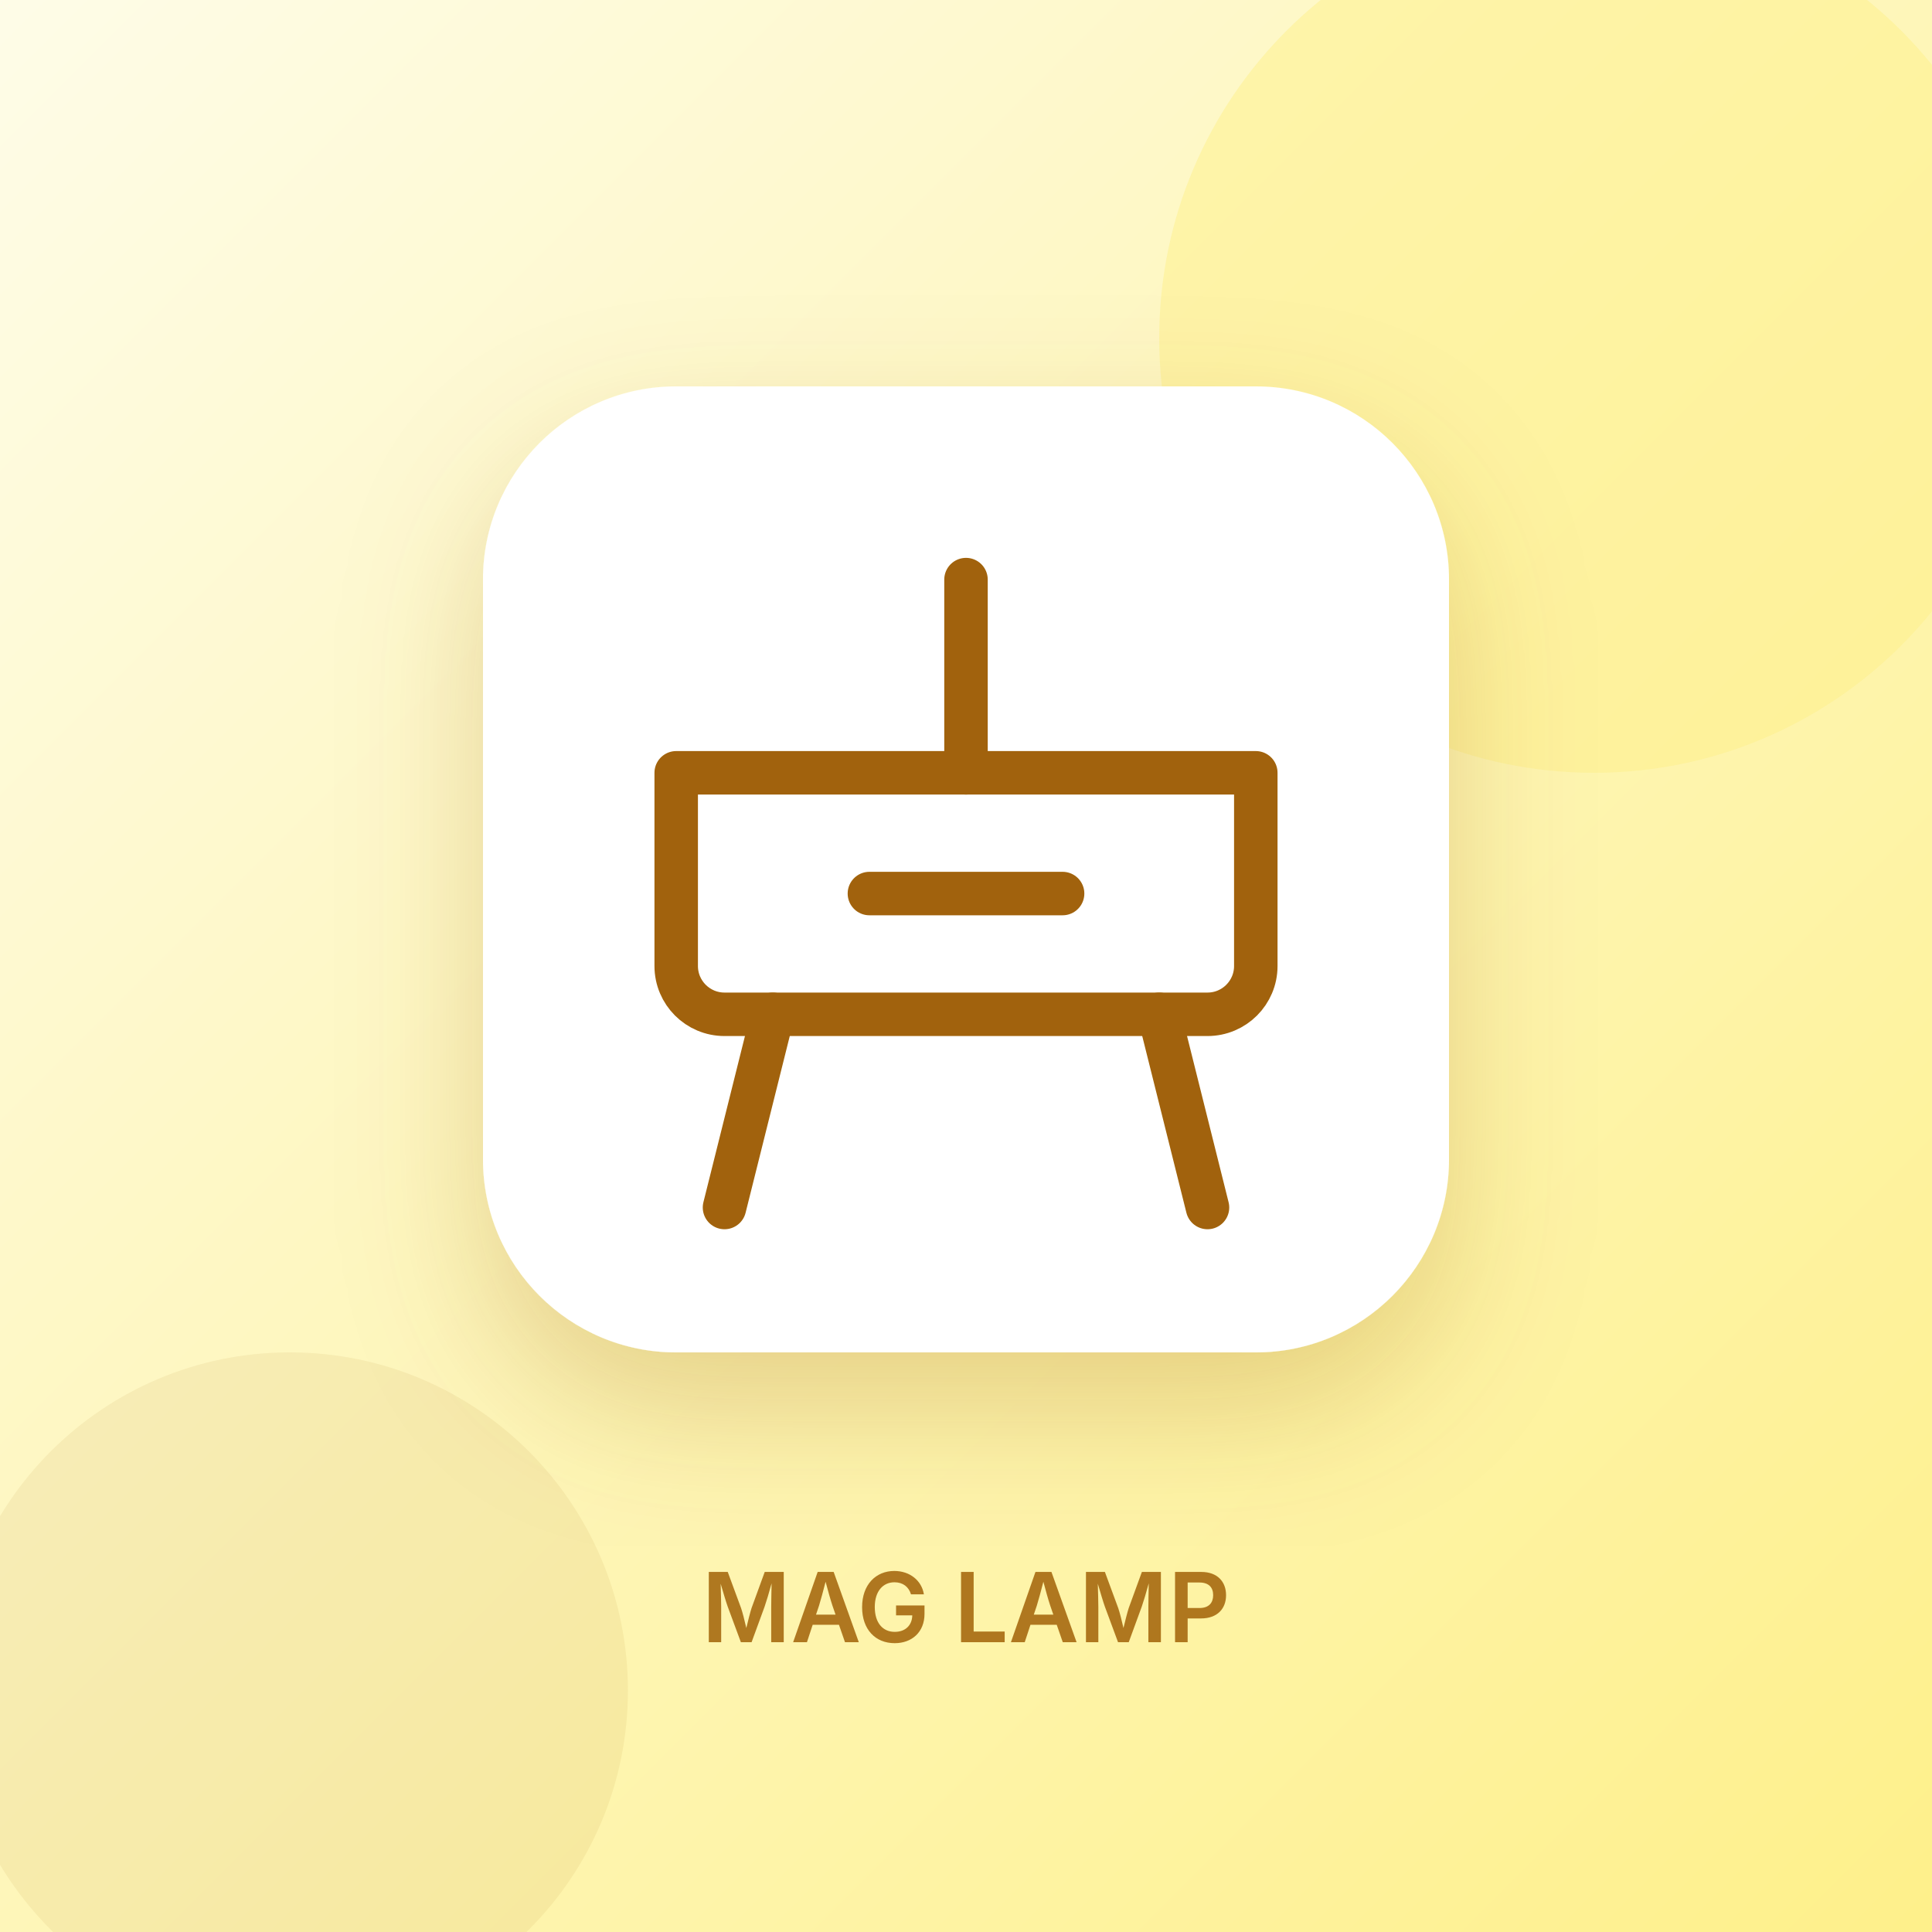
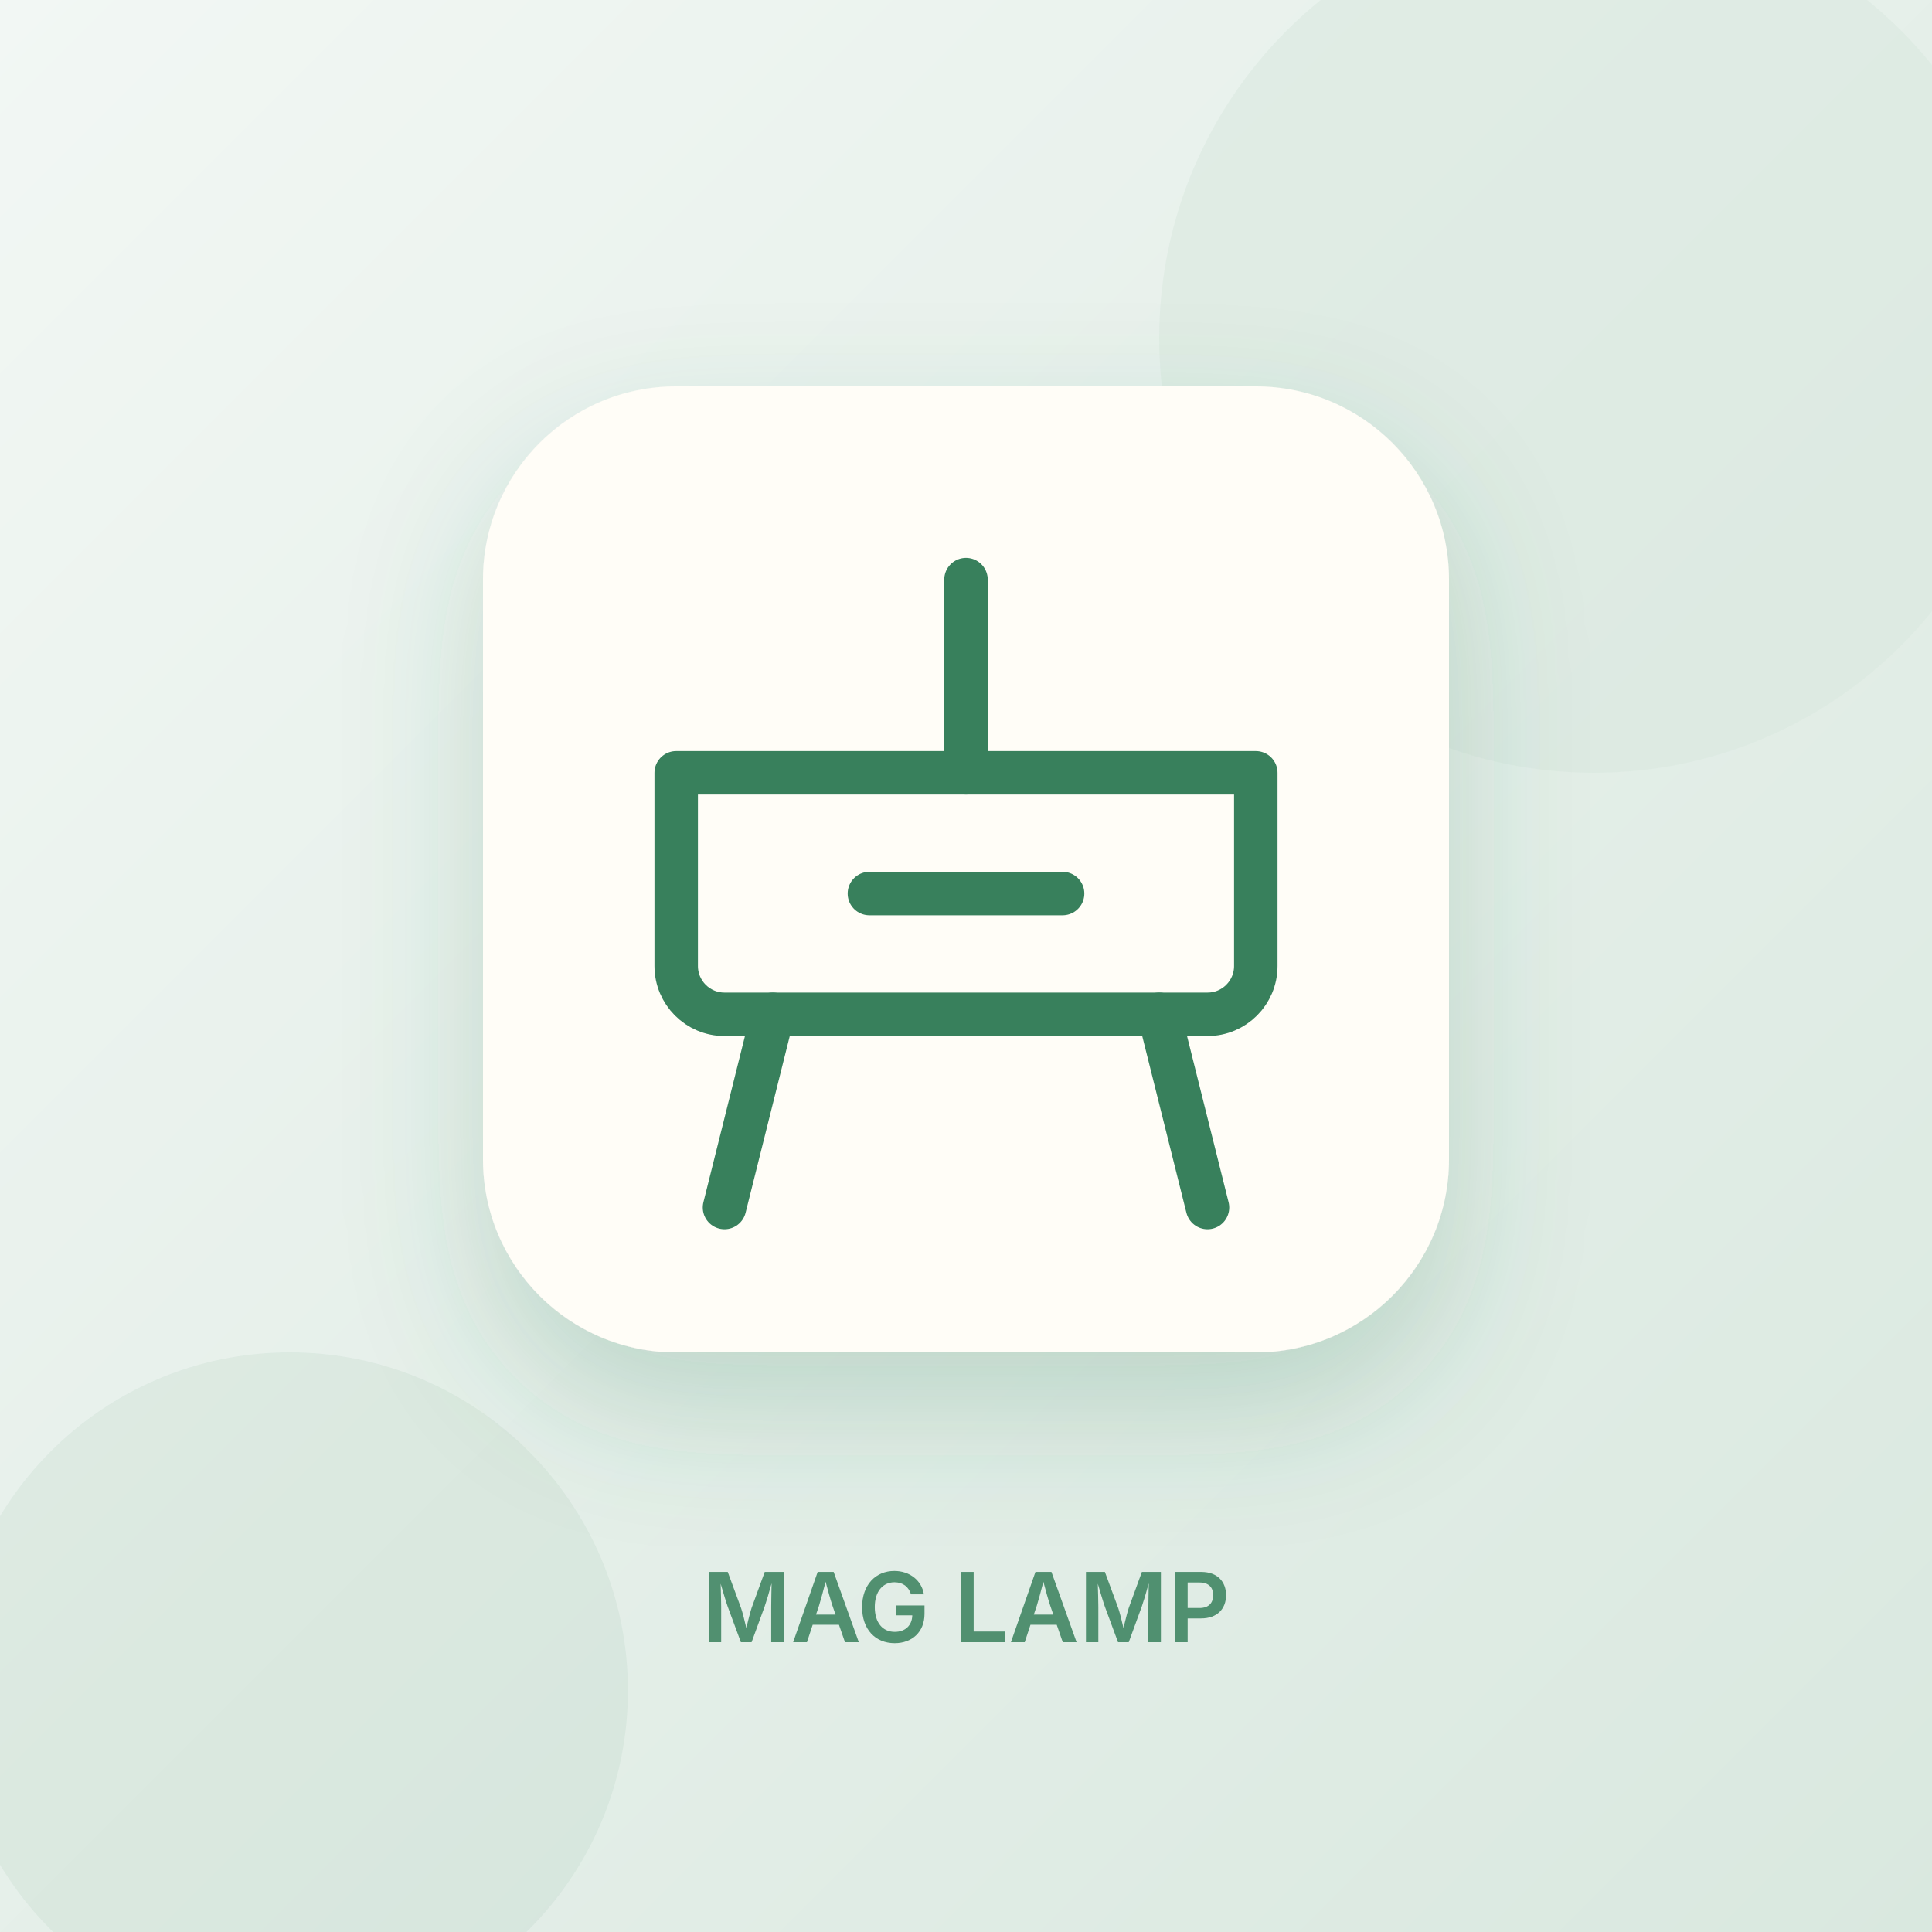
<svg xmlns="http://www.w3.org/2000/svg" viewBox="0 0 400 400" width="400" height="400">
  <defs>
    <linearGradient id="g" x1="0" y1="0" x2="1" y2="1">
-       <stop offset="0" stop-color="#fefce8" />
-       <stop offset="1" stop-color="#fef08a" />
+       <stop offset="0" stop-color="#f2f7f4" />
+       <stop offset="1" stop-color="#d9e8df" />
    </linearGradient>
    <filter id="s" x="-20%" y="-20%" width="140%" height="140%">
-       <feDropShadow dx="0" dy="12" stdDeviation="14" flood-color="#a16207" flood-opacity="0.25" />
+       <feDropShadow dx="0" dy="12" stdDeviation="14" flood-color="#37805c" flood-opacity="0.22" />
    </filter>
  </defs>
  <rect width="400" height="400" fill="url(#g)" />
-   <circle cx="330" cy="70" r="90" fill="#fef08a" opacity="0.5" />
-   <circle cx="60" cy="350" r="70" fill="#a16207" opacity="0.08" />
+   <circle cx="330" cy="70" r="90" fill="#d9e8df" opacity="0.55" />
+   <circle cx="60" cy="350" r="70" fill="#37805c" opacity="0.07" />
  <g transform="translate(100 80)" filter="url(#s)">
-     <rect x="0" y="0" width="200" height="200" rx="40" fill="#fff" />
-     <g fill="none" stroke="#a16207" stroke-width="9" stroke-linecap="round" stroke-linejoin="round">
+     <rect x="0" y="0" width="200" height="200" rx="40" fill="#fffdf7" />
+     <g fill="none" stroke="#37805c" stroke-width="9" stroke-linecap="round" stroke-linejoin="round">
      <path d="M40 80h120v40a10 10 0 0 1-10 10H50a10 10 0 0 1-10-10z" />
      <path d="M60 130l-10 40M140 130l10 40M100 40v40" />
      <path d="M80 105h40" />
    </g>
  </g>
-   <text x="200" y="340" text-anchor="middle" font-family="Inter, Arial, sans-serif" font-size="20" font-weight="600" fill="#a16207" opacity="0.85">MAG LAMP</text>
+   <text x="200" y="340" text-anchor="middle" font-family="Inter, Arial, sans-serif" font-size="20" font-weight="600" fill="#37805c" opacity="0.85">MAG LAMP</text>
</svg>
